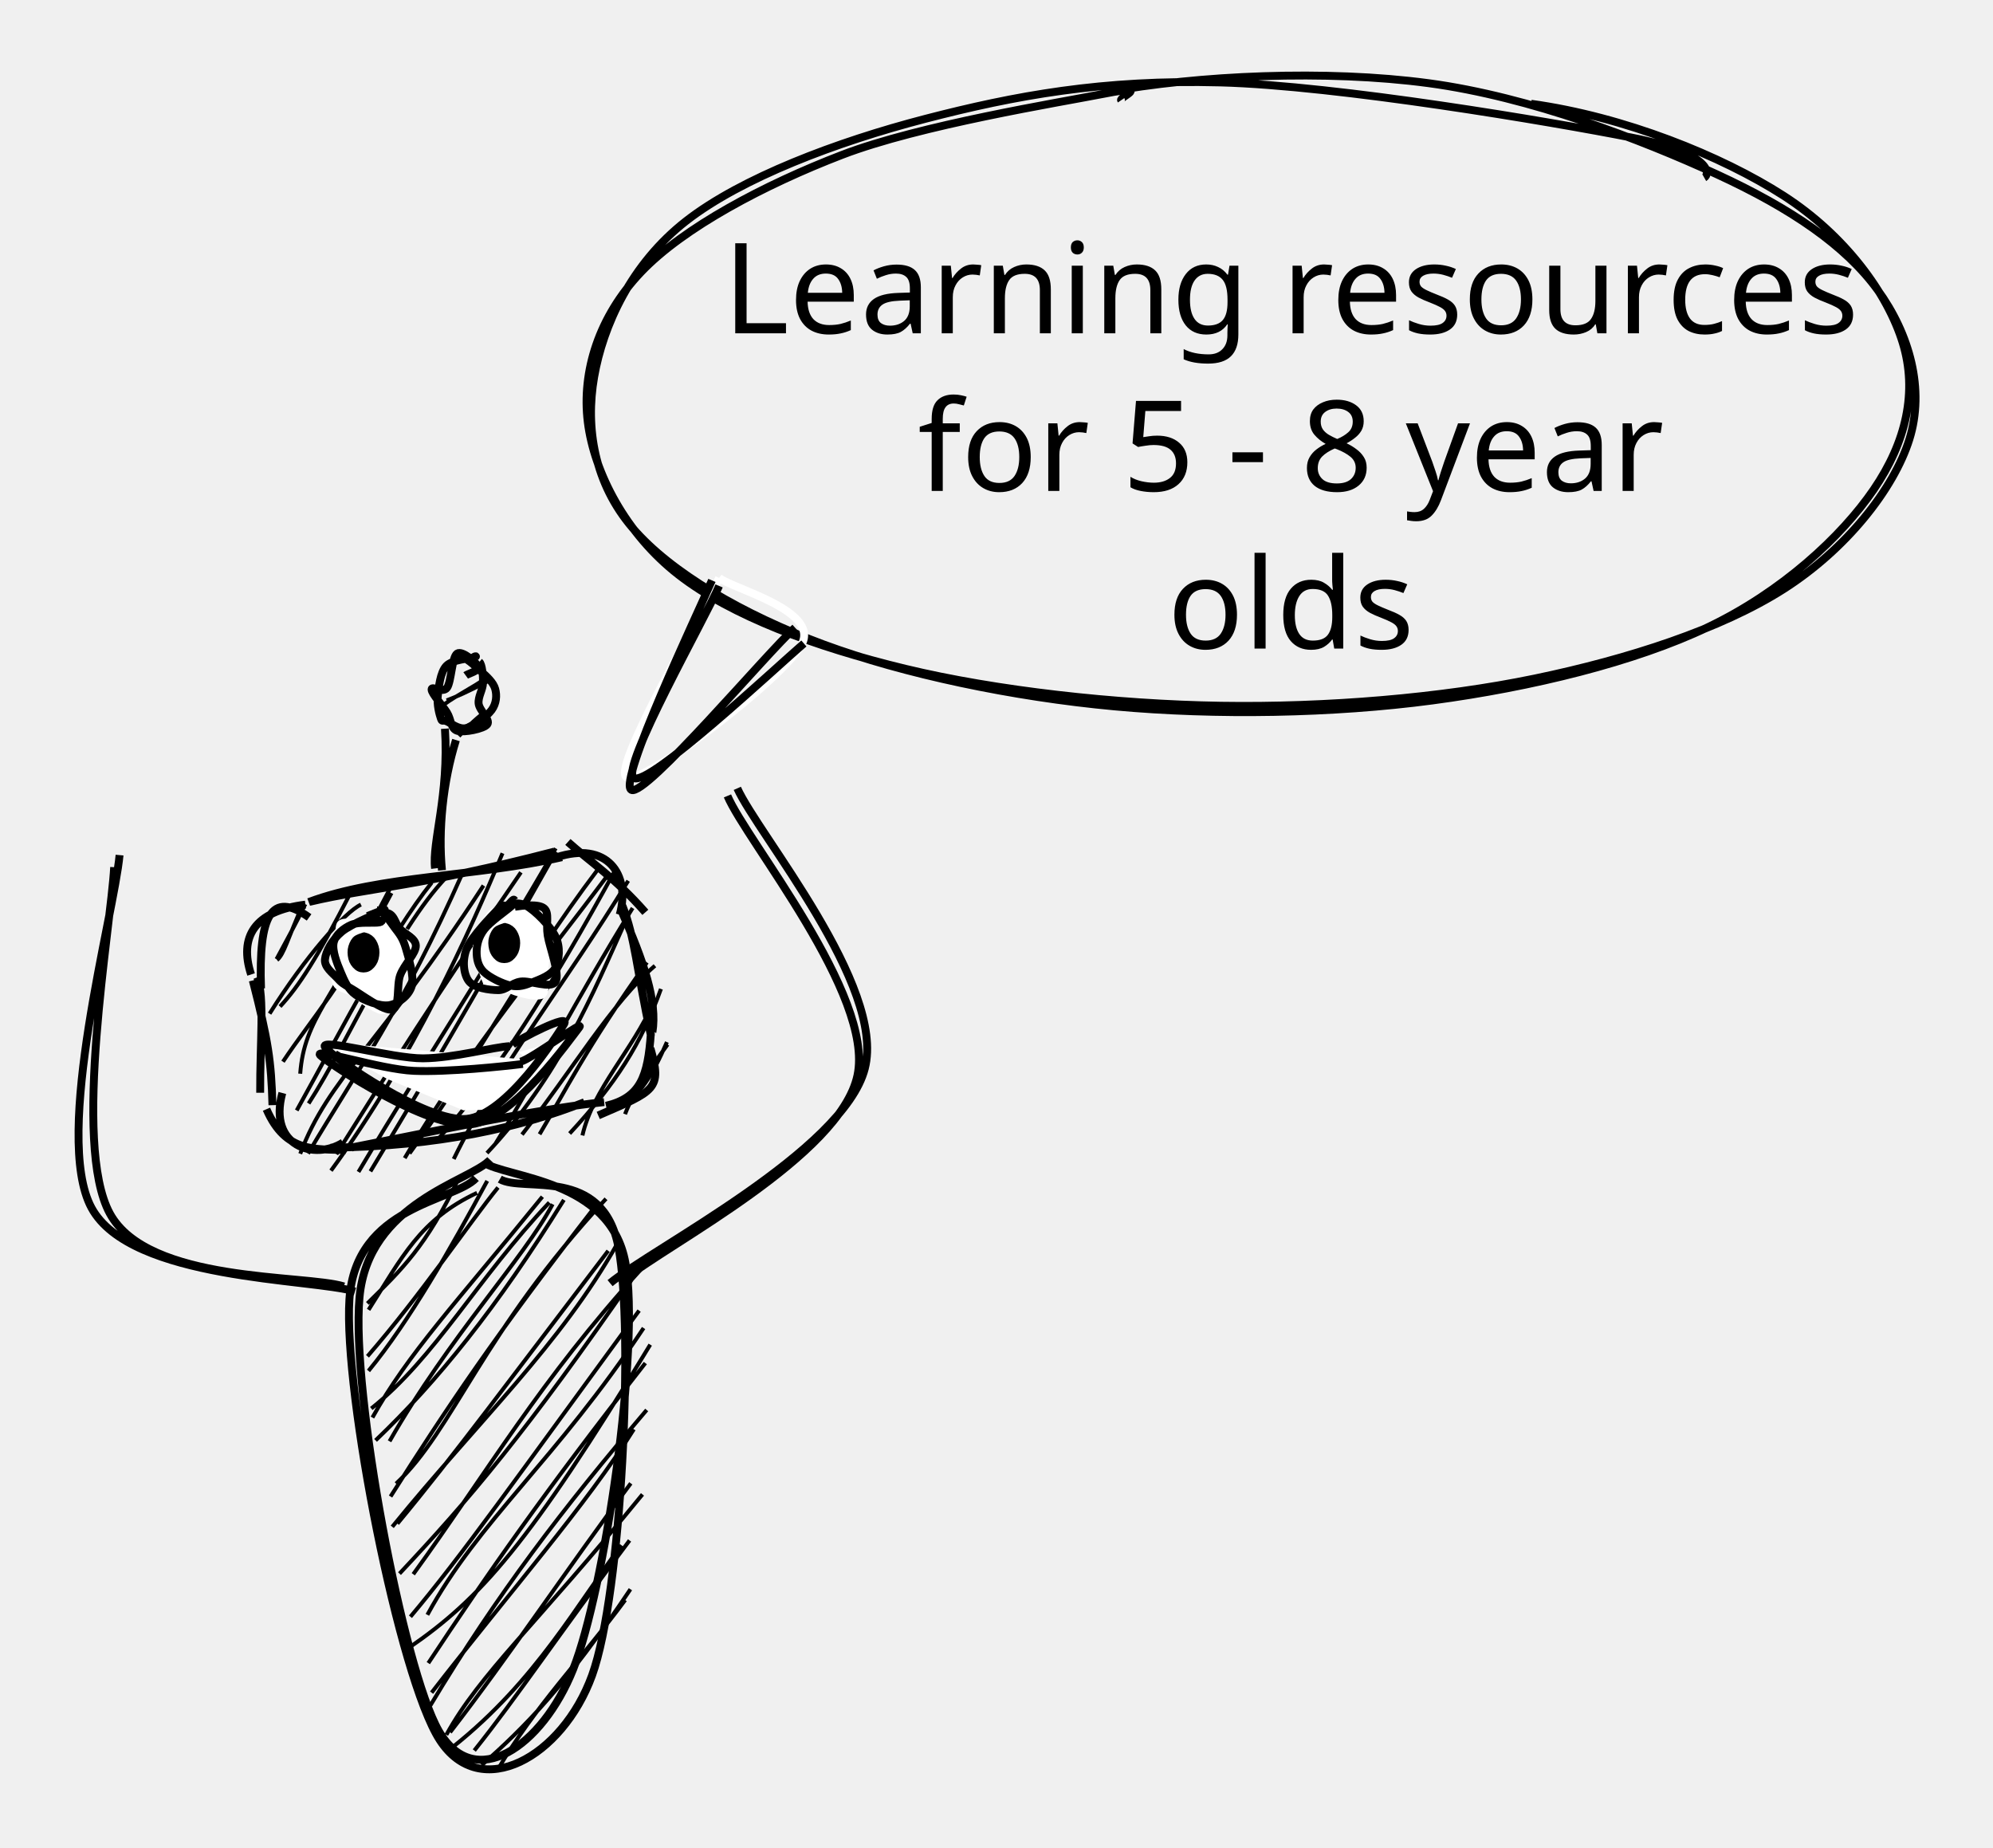
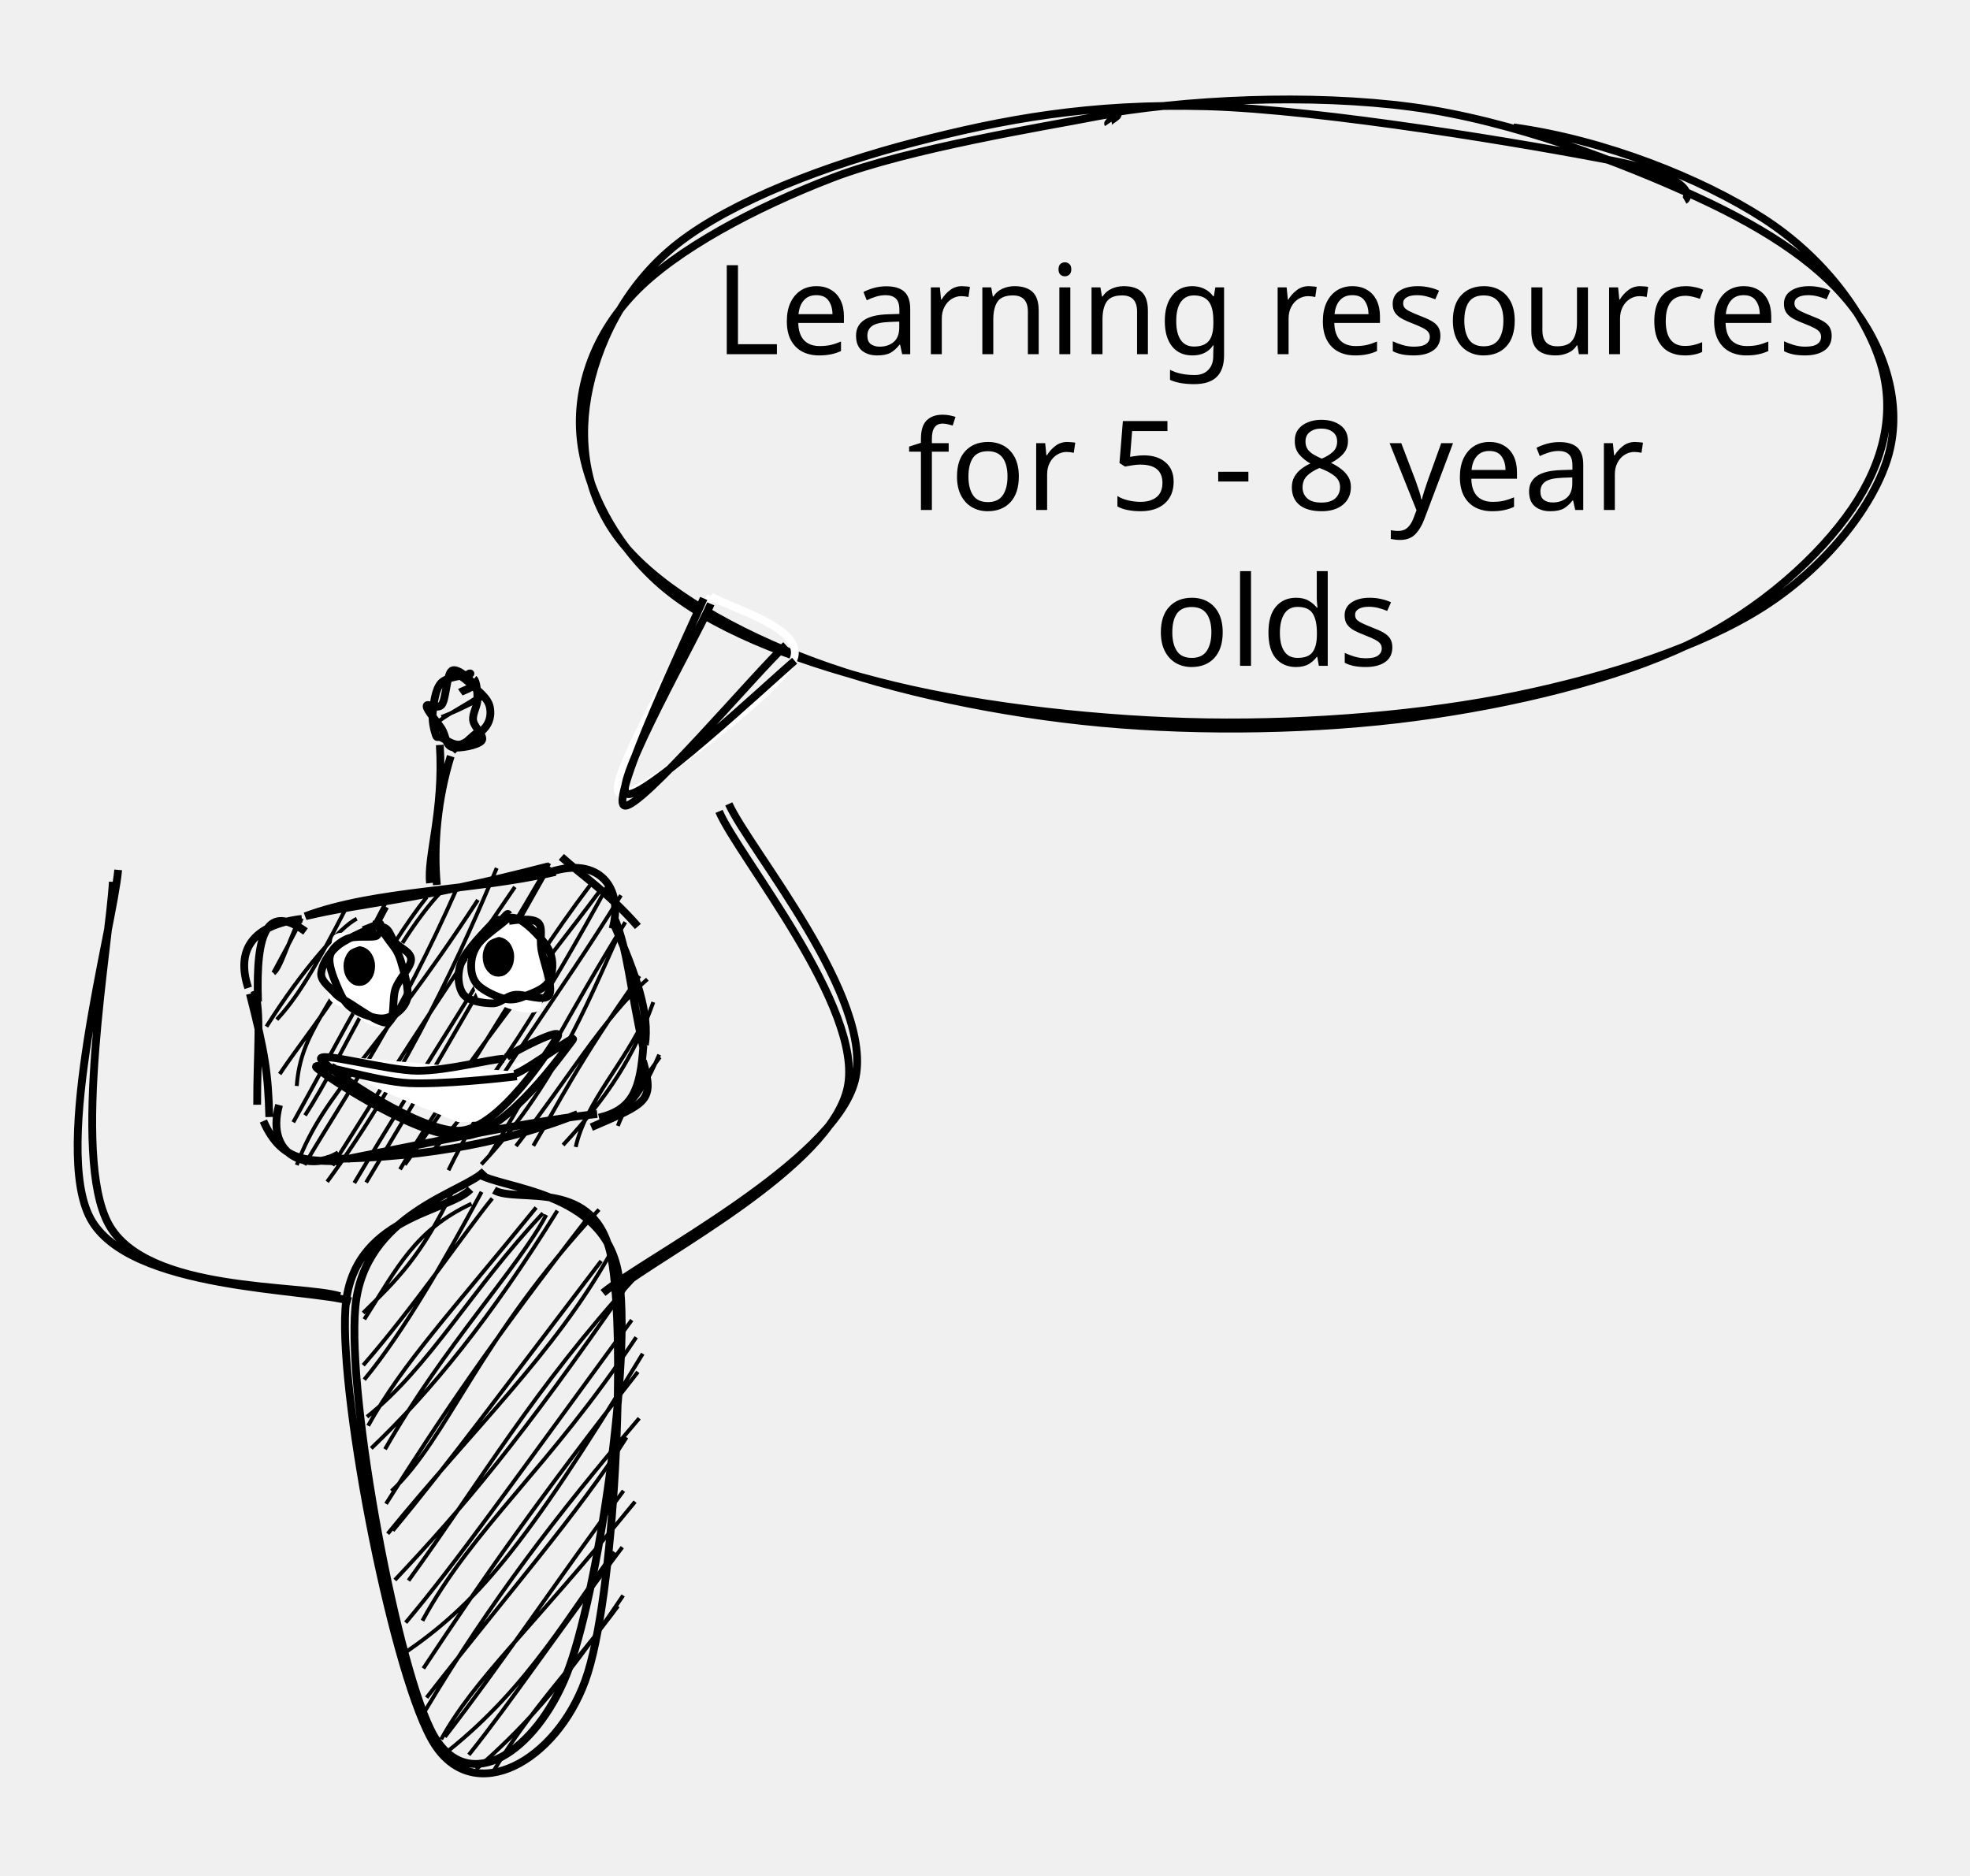
- <svg xmlns="http://www.w3.org/2000/svg" version="1.1" viewBox="0 0 252.856 234.447" width="758.568" height="703.341">
+ <svg xmlns="http://www.w3.org/2000/svg" version="1.1" viewBox="0 0 252.856 234.447" width="420" height="400">
  <defs>
    <style>
      @font-face {
        font-family: "Virgil";
        src: url("https://excalidraw.com/Virgil.woff2");
      }
      @font-face {
        font-family: "Cascadia";
        src: url("https://excalidraw.com/Cascadia.woff2");
      }
    </style>
  </defs>
  <g transform="translate(74.10702 10.00099) rotate(359.7814 84.37477 40.38401)">
    <path d="M120.287 3.299 C132.069 4.967, 144.423 9.994, 152.261 15.077 C160.099 20.159, 165.432 27.569, 167.315 33.792 C169.199 40.015, 167.699 46.417, 163.563 52.413 C159.428 58.409, 151.852 65.347, 142.504 69.771 C133.156 74.194, 120.038 77.324, 107.477 78.954 C94.915 80.584, 80.012 80.787, 67.138 79.551 C54.264 78.315, 40.41 75.348, 30.235 71.536 C20.06 67.725, 10.912 62.356, 6.088 56.682 C1.263 51.008, 0.129 43.98, 1.287 37.493 C2.445 31.005, 6.009 23.187, 13.037 17.757 C20.064 12.326, 32.146 7.796, 43.452 4.911 C54.757 2.025, 65.939 -0.012, 80.87 0.443 C95.8 0.898, 122.811 5.589, 133.035 7.641 C143.26 9.693, 142.984 12.324, 142.218 12.756 M66.285 1.646 C78.091 -0.494, 94.355 -1.144, 107.274 0.636 C120.193 2.417, 134.317 7.923, 143.798 12.33 C153.278 16.738, 160.105 21.462, 164.159 27.082 C168.213 32.701, 170.128 39.729, 168.12 46.046 C166.112 52.364, 160.053 59.956, 152.11 64.985 C144.167 70.014, 132.375 73.797, 120.463 76.22 C108.55 78.642, 93.944 79.776, 80.637 79.518 C67.331 79.261, 52.079 77.486, 40.623 74.675 C29.167 71.863, 18.596 67.892, 11.901 62.65 C5.207 57.409, 1.223 49.63, 0.455 43.224 C-0.313 36.818, 1.895 29.844, 7.294 24.215 C12.693 18.585, 23.009 13.187, 32.849 9.448 C42.69 5.709, 60.433 2.914, 66.338 1.783 C72.242 0.651, 68.003 2.257, 68.275 2.659" stroke="#000000" stroke-width="1" fill="none" />
  </g>
  <g>
    <g transform="translate(98.31861 73.31807) rotate(359.7814 -7.66785 12.61621)">
      <path d="M-7.037 0 C-9.015 4.205, -20.662 23.845, -18.908 25.232 C-17.154 26.619, 1.508 12.528, 3.486 8.322 C5.465 4.117, -5.283 1.387, -7.037 0 M-7.037 0 C-9.015 4.205, -20.662 23.845, -18.908 25.232 C-17.154 26.619, 1.508 12.528, 3.486 8.322 C5.465 4.117, -5.283 1.387, -7.037 0" stroke="#fff" stroke-width="1" fill="none" />
    </g>
  </g>
  <g>
    <g transform="translate(96.77503 73.67631) rotate(359.7814 -5.84032 13.22337)">
      <path d="M-5.496 0.657 C-7.221 4.7, -18.199 23.753, -16.411 24.977 C-14.622 26.201, 1.715 11.001, 5.236 7.999 M-6.401 -0.044 C-8.221 4.137, -18.485 25.485, -16.731 26.491 C-14.977 27.497, 0.612 9.096, 4.124 5.991" stroke="#000000" stroke-width="1" fill="none" />
    </g>
  </g>
  <g transform="translate(86.78179 28.285) rotate(0 77 30)">
    <text x="77" y="14" font-family="Virgil, Segoe UI Emoji" font-size="16px" fill="#000000" text-anchor="middle" style="white-space: pre;" direction="ltr" id="line1">
  Learning resources 
  </text>
    <text x="77" y="34" font-family="Virgil, Segoe UI Emoji" font-size="16px" fill="#000000" text-anchor="middle" style="white-space: pre;" direction="ltr" id="line2">
  for 5 - 8 year 
  </text>
    <text x="77" y="54" font-family="Virgil, Segoe UI Emoji" font-size="16px" fill="#000000" text-anchor="middle" style="white-space: pre;" direction="ltr" id="line3">
  olds
  </text>
  </g>
  <g>
    <g transform="translate(58.26991 110.6664) rotate(376.8547 -2.010833 -9.223797)">
      <path d="M-0.496 -0.559 C-1.851 -3.622, -1.471 -9.966, -4.435 -17.889 M0.413 -0.585 C-1.508 -5.265, -2.726 -11.308, -2.677 -16.918" stroke="#000000" stroke-width="1" fill="none" />
    </g>
  </g>
  <g transform="translate(54.92997 84.08854) rotate(376.8547 3.727623 4.301104)">
    <path d="M2.202 -0.736 C2.202 -0.736, 2.202 -0.736, 2.202 -0.736 M2.202 -0.736 C2.202 -0.736, 2.202 -0.736, 2.202 -0.736 M1.962 5.321 C3.036 4.48, 3.979 3.727, 6.456 1.289 M1.755 5.96 C3.088 4.219, 4.729 2.717, 5.711 1.408 M4.762 9.216 C5.259 8.18, 5.994 6.726, 7.097 5.206 M4.289 8.891 C5.459 7.668, 6.169 6.603, 7.817 5.429" stroke="#000000" stroke-width="0.5" fill="none" />
    <path d="M1.943 -0.438 C2.558 -0.721, 4.129 0.092, 5.043 0.522 C5.958 0.953, 6.975 1.425, 7.43 2.145 C7.886 2.864, 8.122 3.868, 7.775 4.838 C7.429 5.809, 6.198 7.463, 5.351 7.966 C4.505 8.47, 3.27 7.901, 2.696 7.859 C2.121 7.818, 2.235 8.171, 1.906 7.715 C1.576 7.259, 0.93 6.217, 0.72 5.124 C0.509 4.031, 0.147 2.165, 0.643 1.158 C1.14 0.151, 3.203 -0.584, 3.701 -0.918 C4.199 -1.253, 3.629 -1.086, 3.631 -0.85 M4.524 -0.543 C4.922 -0.387, 5.49 0.997, 5.729 1.843 C5.968 2.689, 5.615 3.716, 5.956 4.533 C6.297 5.35, 8.037 6.063, 7.774 6.745 C7.511 7.428, 5.264 8.62, 4.376 8.627 C3.488 8.634, 3.22 7.467, 2.446 6.788 C1.671 6.108, -0.122 5.054, -0.273 4.551 C-0.423 4.047, 1.248 4.65, 1.544 3.767 C1.841 2.884, 0.999 -0.133, 1.506 -0.748 C2.014 -1.363, 4.28 -0.313, 4.587 0.077 C4.894 0.466, 3.535 1.346, 3.35 1.59" stroke="#000000" stroke-width="1" fill="none" />
  </g>
  <g>
    <g transform="translate(69.6462 147.9509) rotate(356.0247 -6.281725 37.73908)" fill-rule="evenodd">
      <path d="M-20.009 9.106 C-20.009 9.106, -20.009 9.106, -20.009 9.106 M-20.009 9.106 C-20.009 9.106, -20.009 9.106, -20.009 9.106 M-21.491 17.116 C-16.783 10.767, -14.2 6.154, -6.735 3.267 M-21.585 16.295 C-16.931 12.295, -13.617 9.578, -8.939 1.29 M-22.04 24.847 C-16.447 18.959, -10.519 10.027, -5.341 1.845 M-22.038 22.989 C-14.876 15.831, -7.711 6.701, -4.034 2.774 M-22.016 29.63 C-13.439 23.706, -7.491 14.177, 2.326 5.125 M-21.952 30.784 C-16.898 23.024, -10.509 17.184, 1.503 4.331 M-19.995 33.939 C-11.507 21.208, -1.357 11.965, 2.732 5.366 M-21.752 33.703 C-13.517 26.88, -5.165 17.933, 4.195 4.921 M-19.542 39.359 C-11.757 33.011, -7.347 20.983, 9.536 5.155 M-20.353 40.939 C-12.526 30.297, -5.528 21.281, 7.891 6.266 M-20.404 44.786 C-8.481 32.056, 2.505 23.193, 10.564 10.938 M-19.719 44.429 C-11.943 36.29, -4.178 27.152, 9.356 11.756 M-18.161 50.972 C-7.884 38.7, -0.387 27.519, 13.273 14.459 M-19.897 50.775 C-10.499 42.084, -2.545 33.932, 12.367 15.262 M-16.732 56.235 C-9.448 44.801, 0.874 37.831, 13.159 21.84 M-18.892 56.329 C-11.938 49.157, -4.492 39.989, 12.745 19.593 M-19.37 60.249 C-9.914 54.685, -3.229 48.196, 13.851 24.004 M-17.039 62.356 C-8.915 51.764, -0.849 41.716, 13.071 26.289 M-17.165 67.753 C-7.712 54.19, 1.347 43.977, 12.83 32.237 M-16.882 66.123 C-6.471 54.457, 4.538 43.536, 11.032 34.567 M-15.386 71.588 C-10.609 64.149, -3.014 58.418, 11.553 42.885 M-14.889 71.303 C-6.983 62.459, 1.49 51.476, 10.172 41.383 M-14.639 73.161 C-3.452 65.467, 2.476 55.931, 8.454 49.138 M-11.987 73.824 C-5.917 67.219, -0.409 60, 9.513 48.598 M-11.177 75.745 C-5.372 71.261, 0.033 66.592, 9.194 54.782 M-9.246 76.532 C-4.001 68.829, 2.414 63.174, 8.434 56.102" stroke="#000000" stroke-width="0.5" fill="none" />
      <path d="M-5.73 -0.578 C-2.83 1.719, 10.269 2.618, 11.433 13.444 C12.597 24.271, 5.877 54.783, 1.253 64.381 C-3.37 73.978, -12.343 79.178, -16.308 71.029 C-20.272 62.88, -24.454 27.457, -22.534 15.486 C-20.614 3.515, -7.562 1.767, -4.788 -0.796 M-3.728 1.734 C-0.899 3.676, 9.474 0.85, 10.692 11.452 C11.911 22.053, 8.076 55.222, 3.582 65.344 C-0.911 75.466, -11.702 80.472, -16.269 72.183 C-20.837 63.894, -25.41 27.407, -23.822 15.611 C-22.233 3.815, -9.789 4.204, -6.74 1.406" stroke="#000000" stroke-width="1" fill="none" />
    </g>
  </g>
  <g>
    <g transform="translate(81.88558 157.0831) rotate(7.182594 13.75414 -24.402)">
      <path d="M-0.578 7.747 C4.16 2.701, 26.724 -12.585, 28.086 -23.302 C29.447 -34.018, 10.878 -51.134, 7.59 -56.551 M1.32 6.908 C5.95 2.006, 26.409 -11.937, 27.268 -22.329 C28.126 -32.721, 9.572 -50.077, 6.471 -55.442" stroke="#000000" stroke-width="1" fill="none" />
    </g>
  </g>
  <g>
    <g transform="translate(35.62173 160.3226) rotate(348.6048 -11.78806 -22.89173)">
      <path d="M3.775 7.197 C-1.208 4.499, -23.838 0.211, -26.895 -9.818 C-29.951 -19.848, -16.743 -45.687, -14.563 -52.981 M2.522 6.281 C-2.069 3.779, -21.738 1.014, -24.748 -8.635 C-27.758 -18.284, -17.431 -44.261, -15.538 -51.613" stroke="#000000" stroke-width="1" fill="none" />
    </g>
  </g>
  <g transform="translate(32.86646 111.3342) rotate(350.1342 24.35115 16.00599)">
    <path d="M2.13 1.852 C2.13 1.852, 2.13 1.852, 2.13 1.852 M2.13 1.852 C2.13 1.852, 2.13 1.852, 2.13 1.852 M3.559 6.759 C4.554 6.217, 5.311 4.373, 8.097 0.224 M3.51 6.639 C4.92 4.845, 6.733 2.595, 8.303 0.397 M1.462 13.302 C7.138 6.99, 13.067 2.24, 15.251 1.658 M2.924 12.638 C5.731 10.515, 8.605 7.395, 14.252 -0.095 M3.983 21.475 C5.701 14.656, 9.649 12.954, 19.515 -0.08 M2.09 19.596 C6.612 14.836, 11.342 11.287, 19.319 0.881 M4.387 25.377 C10.813 18.436, 18.832 5.798, 26.531 0.079 M2.748 25.989 C10.82 15.993, 18.238 6.043, 24.58 0.444 M2.246 31.479 C7.549 22.507, 14.111 20.021, 30.985 1.935 M3.228 31.625 C11.101 22.384, 18.144 15.661, 28.699 -0.174 M5.723 34.26 C18.398 22.081, 28.391 7.228, 34.062 -1.683 M6.755 32.319 C14.582 23.611, 22.868 14.445, 35.951 1.103 M9.131 35.014 C20.673 21.542, 30.468 11.37, 40.819 -1.141 M10.637 35.207 C18.529 26.115, 26.226 17.104, 40.786 -0.716 M15.211 34.297 C24.977 22.771, 37.715 11.885, 46.582 3.494 M15.917 33.809 C25.679 24.442, 33.719 13.504, 45.615 2.429 M19.699 32.73 C28.46 25.84, 36.93 16.494, 47.954 2.666 M21.318 35.473 C29.114 24.683, 38.892 16.215, 49.176 4.489 M25.6 35.451 C36.349 27.373, 42.309 17.83, 48.027 9.388 M26.892 34.435 C33.461 27.088, 40.241 17.953, 49.136 7.991 M30.385 33.903 C38.149 26.854, 44.479 19.403, 50.67 15.688 M32.587 34.243 C36.39 29.836, 40.303 24.422, 49.745 15.101 M36.363 34.805 C43.204 29.588, 47.285 25.126, 50.916 18.719 M37.917 35.325 C40.208 29.821, 46.118 25.657, 49.665 20.285 M43.121 32.713 C46.031 31.472, 47.889 29.473, 50.507 25.49 M43.708 33.589 C45.478 30.614, 48.29 28.016, 50.54 25.809" stroke="#000000" stroke-width="0.5" fill="none" />
    <path d="M9.114 -1.269 M8.774 0.206 C18.311 -1.595, 30.23 0.707, 41.403 0.1 M8.936 0.19 C16.602 -0.269, 23.152 0.672, 40.555 -0.76 M40.699 0 C47.362 -0.974, 49.659 3.69, 47.381 8.545 M42.48 -1.674 C44.814 1.275, 47.575 3.803, 50.632 8.806 M47.645 7.964 C49.388 14.959, 50.213 20.201, 48.91 23.946 M47.911 7.486 C48.812 11.855, 48.289 15.474, 48.649 24.4 M48.702 24.009 C47.379 29.377, 46.007 31.856, 41.508 32.134 M48.315 25.909 C48.892 31.277, 48.025 31.323, 40.33 33.17 M38.891 31.215 C30.431 32.982, 19.537 33.57, 6.17 31.372 M41.36 31.629 C33.87 31.118, 24.977 31.422, 8.81 31.815 M8.003 32.012 C4.371 31.194, 0.442 31.173, -1.004 25.177 M7.834 31.012 C3.946 32.633, -1.653 29.914, 1.328 23.491 M-1.434 22.983 C-0.397 16.818, 1.231 11.066, 0.713 8.49 M-0.17 24.801 C0.642 19.247, 0.704 16.719, 0.084 8.785 M0 8.003 C-0.712 3.103, 1.726 0.126, 8.312 0.454 M0.941 9.968 C2.195 0.825, 4.347 -2.101, 8.491 2.13" stroke="#000000" stroke-width="1" fill="none" />
  </g>
  <g>
    <g transform="translate(62.8903 132.9801) rotate(0 -5.824346 3.107454)" fill-rule="evenodd">
      <path d="M4.303 1.49 L-22.147 -0.818 L-13.765 3.907 L-4.088 7.884 L0.826 7.764 L9.971 -1.509 L2.872 0.522" stroke="none" stroke-width="0" fill="#ffffff" fill-rule="evenodd" />
      <path d="M1.804 -0.261 C-0.279 -0.157, -5.318 1.264, -9.226 1.287 C-13.134 1.311, -22.568 -1.4, -21.644 -0.12 C-20.72 1.161, -8.734 9.458, -3.683 8.97 C1.368 8.483, 7.693 -1.475, 8.661 -3.045 C9.629 -4.614, 2.915 -1.112, 2.126 -0.448 M3.44 1.999 C1.129 2.295, -6.105 3.053, -10.382 2.875 C-14.66 2.697, -23.433 -0.198, -22.226 0.932 C-21.019 2.062, -8.606 10.244, -3.141 9.656 C2.324 9.068, 9.519 -1.274, 10.567 -2.597 C11.614 -3.92, 4.661 1.309, 3.142 1.72" stroke="#000000" stroke-width="1" fill="none" />
    </g>
  </g>
  <g transform="translate(42.14249 116.1463) rotate(0 4.999439 5.551605)">
    <path d="M4.458 -0.933 C5.296 -0.917, 6.925 1.005, 7.944 2.074 C8.963 3.144, 10.369 4.522, 10.573 5.483 C10.777 6.444, 9.788 6.851, 9.168 7.84 C8.549 8.829, 7.789 10.989, 6.858 11.419 C5.927 11.849, 4.7 10.842, 3.581 10.42 C2.462 9.998, 0.724 9.941, 0.144 8.887 C-0.436 7.832, -0.174 5.343, 0.102 4.093 C0.377 2.844, 0.834 1.929, 1.795 1.392 C2.756 0.856, 4.854 0.974, 5.866 0.875 C6.878 0.775, 7.833 0.712, 7.867 0.797 M6.679 0.742 C8.027 0.902, 10.597 1.917, 10.985 3.184 C11.372 4.45, 9.545 7.028, 9.004 8.34 C8.463 9.653, 8.239 10.371, 7.736 11.057 C7.233 11.744, 6.943 12.707, 5.987 12.46 C5.032 12.213, 2.866 10.737, 2.004 9.575 C1.142 8.413, 1.047 6.928, 0.816 5.487 C0.584 4.045, 0.167 1.764, 0.615 0.925 C1.064 0.086, 2.65 0.507, 3.505 0.45 C4.36 0.394, 5.169 0.711, 5.746 0.588 C6.324 0.465, 6.698 -0.185, 6.97 -0.288" stroke="none" stroke-width="0" fill="#ffffff" />
    <path d="M5.668 -0.659 C6.564 -0.599, 7.305 0.744, 7.914 1.535 C8.524 2.327, 8.962 2.853, 9.325 4.09 C9.689 5.327, 10.443 7.741, 10.094 8.956 C9.745 10.171, 8.409 11.19, 7.231 11.379 C6.053 11.567, 4.051 10.788, 3.026 10.086 C2.001 9.384, 1.554 8.279, 1.082 7.17 C0.61 6.06, -0.029 4.426, 0.193 3.428 C0.415 2.43, 1.444 1.609, 2.414 1.182 C3.383 0.755, 5.409 1.015, 6.01 0.866 C6.611 0.716, 6.164 0.431, 6.02 0.286 M6.644 -0.362 C7.925 -0.353, 7.922 0.982, 8.584 1.682 C9.247 2.383, 10.61 2.86, 10.618 3.84 C10.627 4.82, 9.136 6.218, 8.635 7.565 C8.135 8.911, 8.638 11.626, 7.614 11.917 C6.591 12.208, 3.659 9.976, 2.494 9.31 C1.329 8.644, 1.193 8.545, 0.625 7.921 C0.057 7.298, -1.013 6.546, -0.914 5.569 C-0.816 4.592, -0.038 3.105, 1.214 2.061 C2.467 1.016, 6.059 -0.367, 6.6 -0.697 C7.14 -1.027, 4.661 0.017, 4.457 0.081" stroke="#000000" stroke-width="1" fill="none" />
  </g>
  <g transform="translate(44.5905 118.813) rotate(0 1.526775 2.0357)">
    <path d="M1.527 0 C1.838 -0.026, 2.258 0.196, 2.508 0.476 C2.759 0.757, 2.974 1.253, 3.03 1.682 C3.087 2.112, 3.013 2.676, 2.849 3.054 C2.685 3.431, 2.356 3.799, 2.049 3.949 C1.742 4.098, 1.312 4.098, 1.005 3.949 C0.697 3.799, 0.368 3.431, 0.205 3.054 C0.041 2.676, -0.034 2.112, 0.023 1.682 C0.08 1.253, 0.295 0.757, 0.545 0.476 C0.796 0.196, 1.363 0.073, 1.527 0 C1.69 -0.073, 1.527 0.007, 1.527 0.041 M1.527 0 C1.838 -0.026, 2.258 0.196, 2.508 0.476 C2.759 0.757, 2.974 1.253, 3.03 1.682 C3.087 2.112, 3.013 2.676, 2.849 3.054 C2.685 3.431, 2.356 3.799, 2.049 3.949 C1.742 4.098, 1.312 4.098, 1.005 3.949 C0.697 3.799, 0.368 3.431, 0.205 3.054 C0.041 2.676, -0.034 2.112, 0.023 1.682 C0.08 1.253, 0.295 0.757, 0.545 0.476 C0.796 0.196, 1.363 0.073, 1.527 0 C1.69 -0.073, 1.527 0.007, 1.527 0.041" stroke="none" stroke-width="0" fill="#000000" />
    <path d="M1.527 0 C1.838 -0.026, 2.258 0.196, 2.508 0.476 C2.759 0.757, 2.974 1.253, 3.03 1.682 C3.087 2.112, 3.013 2.676, 2.849 3.054 C2.685 3.431, 2.356 3.799, 2.049 3.949 C1.742 4.098, 1.312 4.098, 1.005 3.949 C0.697 3.799, 0.368 3.431, 0.205 3.054 C0.041 2.676, -0.034 2.112, 0.023 1.682 C0.08 1.253, 0.295 0.757, 0.545 0.476 C0.796 0.196, 1.363 0.073, 1.527 0 C1.69 -0.073, 1.527 0.007, 1.527 0.041 M1.527 0 C1.838 -0.026, 2.258 0.196, 2.508 0.476 C2.759 0.757, 2.974 1.253, 3.03 1.682 C3.087 2.112, 3.013 2.676, 2.849 3.054 C2.685 3.431, 2.356 3.799, 2.049 3.949 C1.742 4.098, 1.312 4.098, 1.005 3.949 C0.697 3.799, 0.368 3.431, 0.205 3.054 C0.041 2.676, -0.034 2.112, 0.023 1.682 C0.08 1.253, 0.295 0.757, 0.545 0.476 C0.796 0.196, 1.363 0.073, 1.527 0 C1.69 -0.073, 1.527 0.007, 1.527 0.041" stroke="#000000" stroke-width="1" fill="none" />
  </g>
  <g transform="translate(59.9995 114.9558) rotate(0 4.999439 5.551605)">
    <path d="M5.309 0.854 C6.517 1.22, 8.513 2.019, 9.261 2.668 C10.008 3.316, 9.815 3.608, 9.793 4.746 C9.771 5.884, 9.687 8.525, 9.127 9.494 C8.567 10.464, 7.58 10.309, 6.433 10.565 C5.286 10.822, 3.239 11.589, 2.245 11.034 C1.251 10.48, 0.799 8.4, 0.467 7.238 C0.136 6.076, -0.02 4.982, 0.255 4.062 C0.53 3.142, 0.894 2.302, 2.117 1.719 C3.341 1.136, 6.647 0.57, 7.596 0.563 C8.544 0.555, 7.854 1.732, 7.81 1.673 M8.848 0.67 C9.704 1.337, 8.698 3.621, 8.822 4.89 C8.947 6.159, 9.562 7.155, 9.595 8.284 C9.627 9.413, 9.817 11.188, 9.016 11.662 C8.215 12.135, 5.947 11.626, 4.786 11.126 C3.625 10.625, 2.893 9.809, 2.049 8.661 C1.205 7.512, -0.086 5.288, -0.277 4.237 C-0.467 3.185, 0.416 3.025, 0.904 2.351 C1.393 1.676, 1.588 0.617, 2.654 0.188 C3.721 -0.242, 6.439 -0.15, 7.302 -0.227 C8.165 -0.304, 8.106 -0.463, 7.831 -0.275" stroke="none" stroke-width="0" fill="#ffffff" />
    <path d="M3.504 0.213 C4.303 -0.102, 5.546 -0.686, 6.712 -0.071 C7.878 0.544, 9.875 2.591, 10.501 3.903 C11.127 5.214, 10.955 6.84, 10.468 7.798 C9.981 8.757, 8.519 9.272, 7.578 9.653 C6.637 10.035, 5.855 10.308, 4.82 10.087 C3.785 9.867, 2.091 9.049, 1.367 8.331 C0.643 7.612, 0.463 6.671, 0.475 5.776 C0.488 4.881, 0.717 3.915, 1.441 2.962 C2.165 2.009, 4.181 0.624, 4.819 0.058 C5.457 -0.508, 5.239 -0.351, 5.27 -0.434 M5.322 0.084 C6.243 -0.065, 8.35 -0.319, 9.044 0.287 C9.738 0.893, 9.245 2.171, 9.486 3.72 C9.727 5.268, 11.064 8.604, 10.492 9.579 C9.919 10.555, 7.267 9.392, 6.052 9.572 C4.836 9.753, 4.295 10.673, 3.198 10.662 C2.101 10.651, 0.132 10.391, -0.53 9.505 C-1.191 8.62, -1.387 6.867, -0.769 5.351 C-0.152 3.834, 2.329 1.306, 3.176 0.407 C4.022 -0.491, 3.963 0.155, 4.31 -0.041 C4.657 -0.236, 5.128 -1.044, 5.257 -0.764" stroke="#000000" stroke-width="1" fill="none" />
  </g>
  <g transform="translate(62.44751 117.6226) rotate(0 1.526775 2.0357)">
    <path d="M1.527 0 C1.838 -0.026, 2.258 0.196, 2.508 0.476 C2.759 0.757, 2.974 1.253, 3.03 1.682 C3.087 2.112, 3.013 2.676, 2.849 3.054 C2.685 3.431, 2.356 3.799, 2.049 3.949 C1.742 4.098, 1.312 4.098, 1.005 3.949 C0.697 3.799, 0.368 3.431, 0.205 3.054 C0.041 2.676, -0.034 2.112, 0.023 1.682 C0.08 1.253, 0.295 0.757, 0.545 0.476 C0.796 0.196, 1.363 0.073, 1.527 0 C1.69 -0.073, 1.527 0.007, 1.527 0.041 M1.527 0 C1.838 -0.026, 2.258 0.196, 2.508 0.476 C2.759 0.757, 2.974 1.253, 3.03 1.682 C3.087 2.112, 3.013 2.676, 2.849 3.054 C2.685 3.431, 2.356 3.799, 2.049 3.949 C1.742 4.098, 1.312 4.098, 1.005 3.949 C0.697 3.799, 0.368 3.431, 0.205 3.054 C0.041 2.676, -0.034 2.112, 0.023 1.682 C0.08 1.253, 0.295 0.757, 0.545 0.476 C0.796 0.196, 1.363 0.073, 1.527 0 C1.69 -0.073, 1.527 0.007, 1.527 0.041" stroke="none" stroke-width="0" fill="#000000" />
    <path d="M1.527 0 C1.838 -0.026, 2.258 0.196, 2.508 0.476 C2.759 0.757, 2.974 1.253, 3.03 1.682 C3.087 2.112, 3.013 2.676, 2.849 3.054 C2.685 3.431, 2.356 3.799, 2.049 3.949 C1.742 4.098, 1.312 4.098, 1.005 3.949 C0.697 3.799, 0.368 3.431, 0.205 3.054 C0.041 2.676, -0.034 2.112, 0.023 1.682 C0.08 1.253, 0.295 0.757, 0.545 0.476 C0.796 0.196, 1.363 0.073, 1.527 0 C1.69 -0.073, 1.527 0.007, 1.527 0.041 M1.527 0 C1.838 -0.026, 2.258 0.196, 2.508 0.476 C2.759 0.757, 2.974 1.253, 3.03 1.682 C3.087 2.112, 3.013 2.676, 2.849 3.054 C2.685 3.431, 2.356 3.799, 2.049 3.949 C1.742 4.098, 1.312 4.098, 1.005 3.949 C0.697 3.799, 0.368 3.431, 0.205 3.054 C0.041 2.676, -0.034 2.112, 0.023 1.682 C0.08 1.253, 0.295 0.757, 0.545 0.476 C0.796 0.196, 1.363 0.073, 1.527 0 C1.69 -0.073, 1.527 0.007, 1.527 0.041" stroke="#000000" stroke-width="1" fill="none" />
  </g>
</svg>
